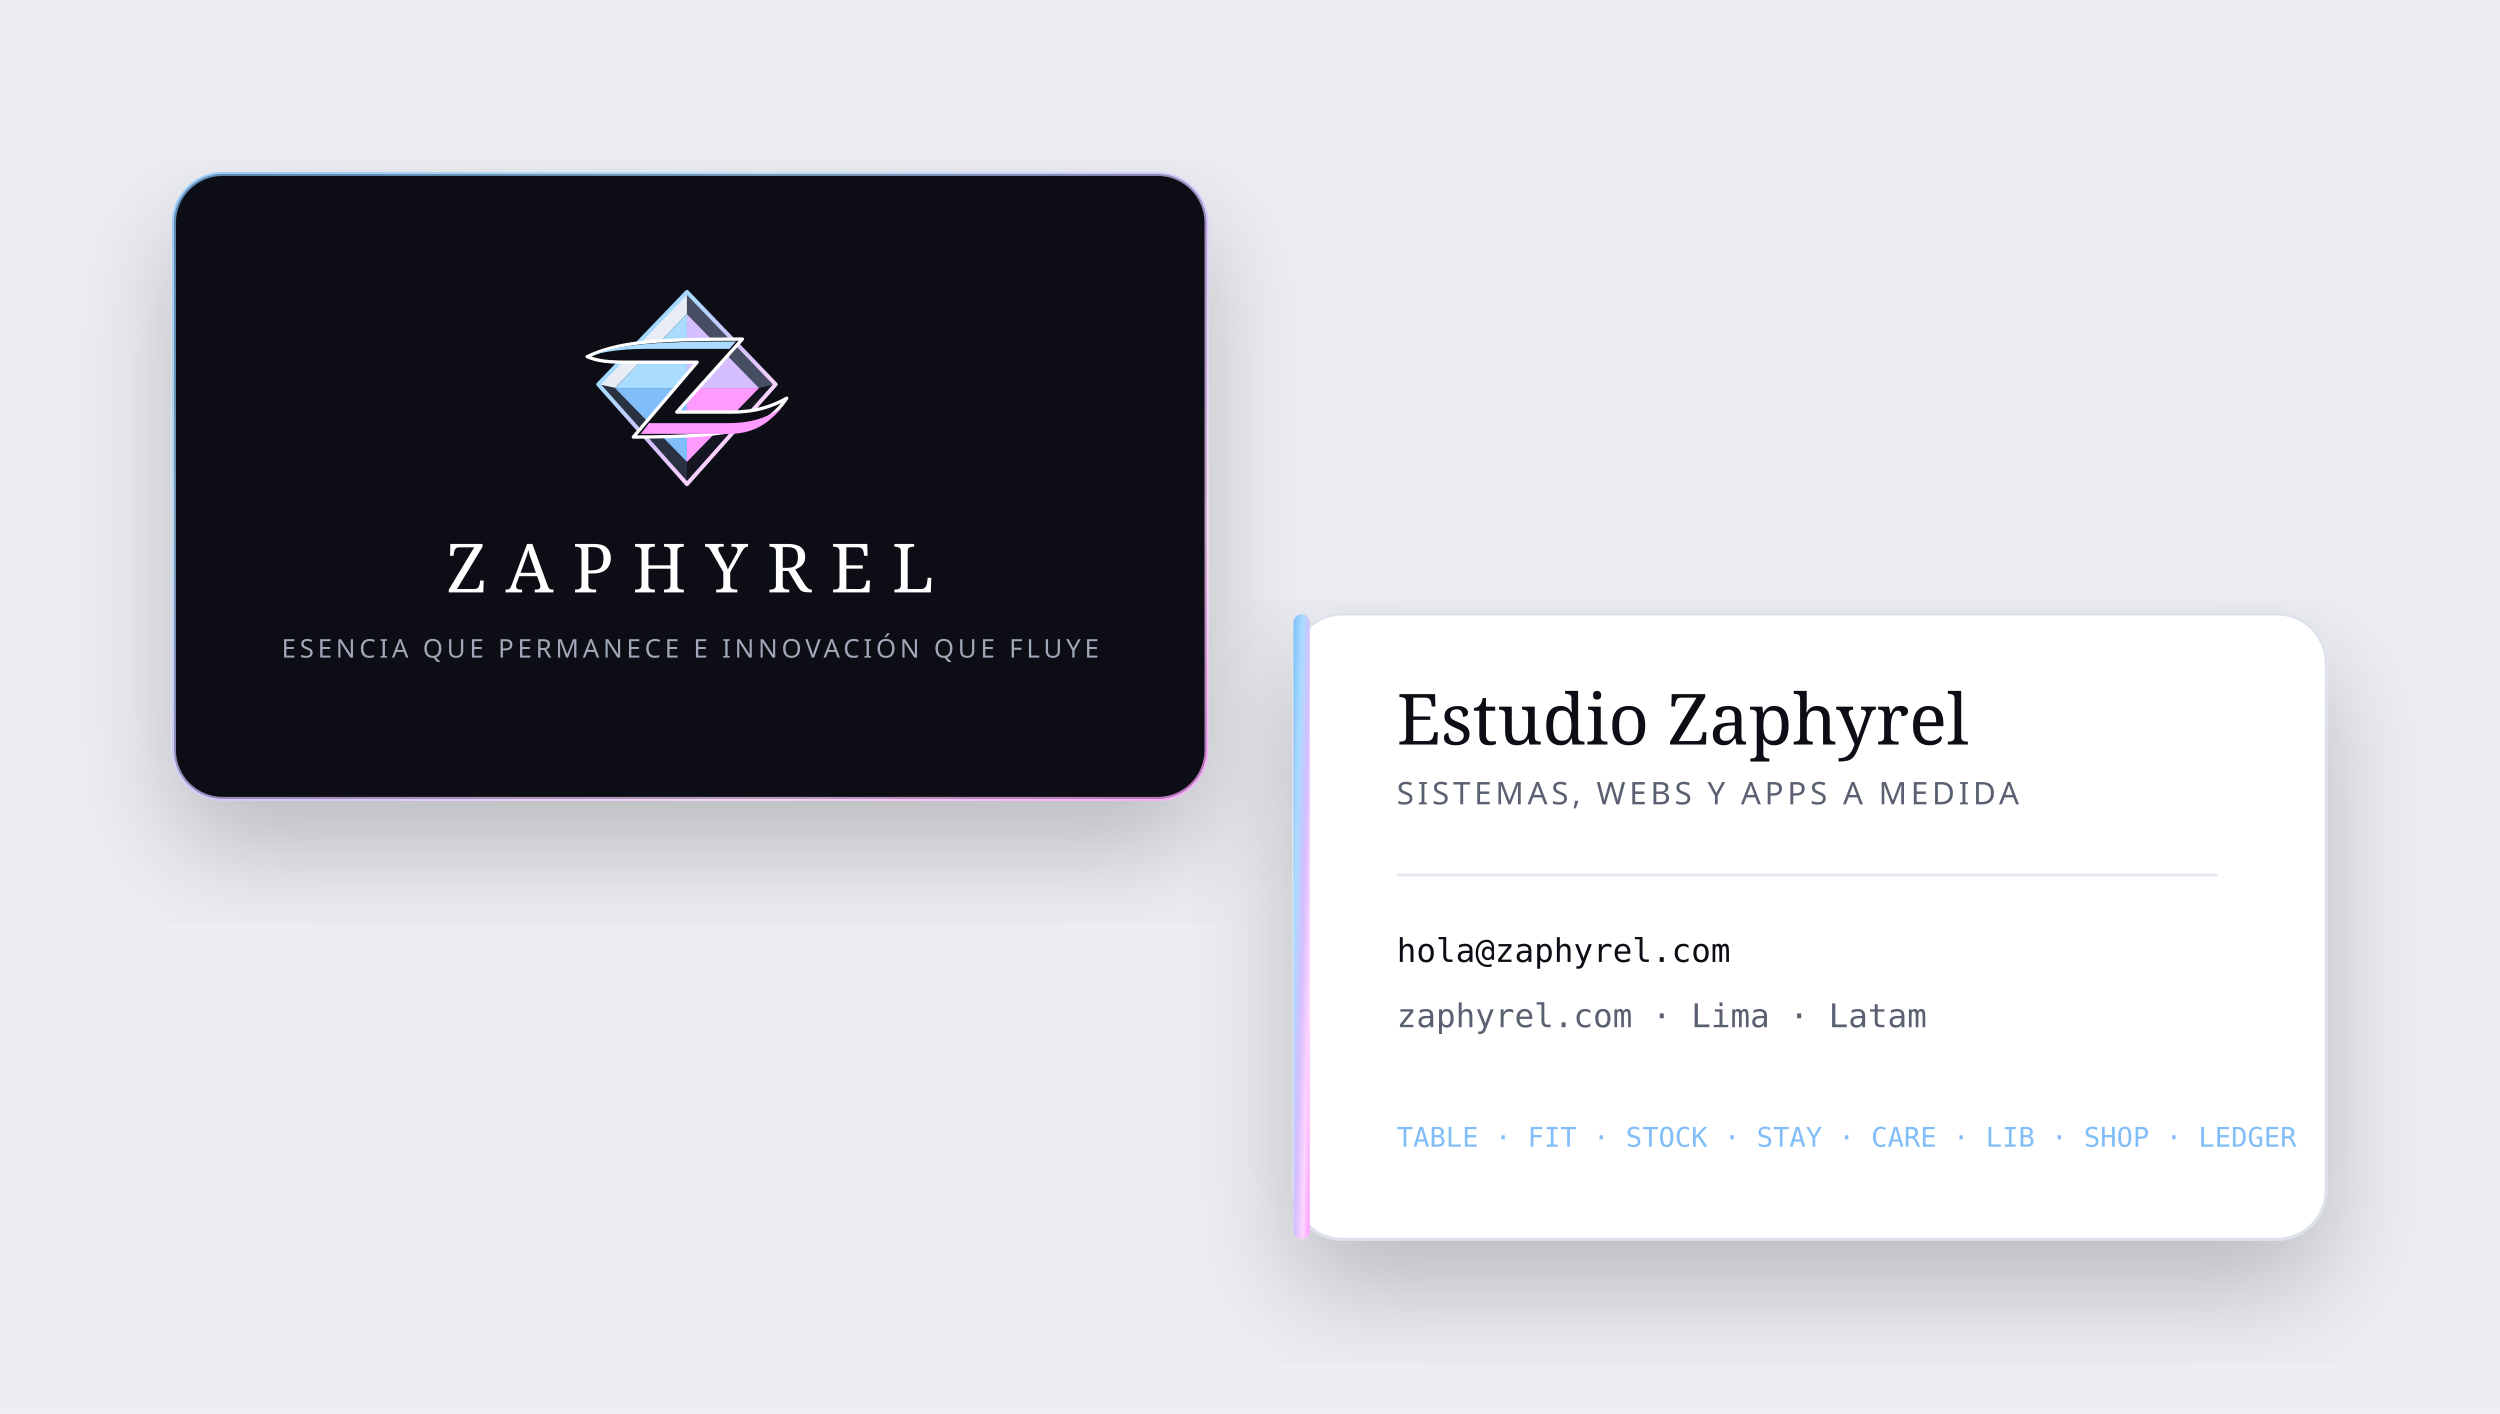
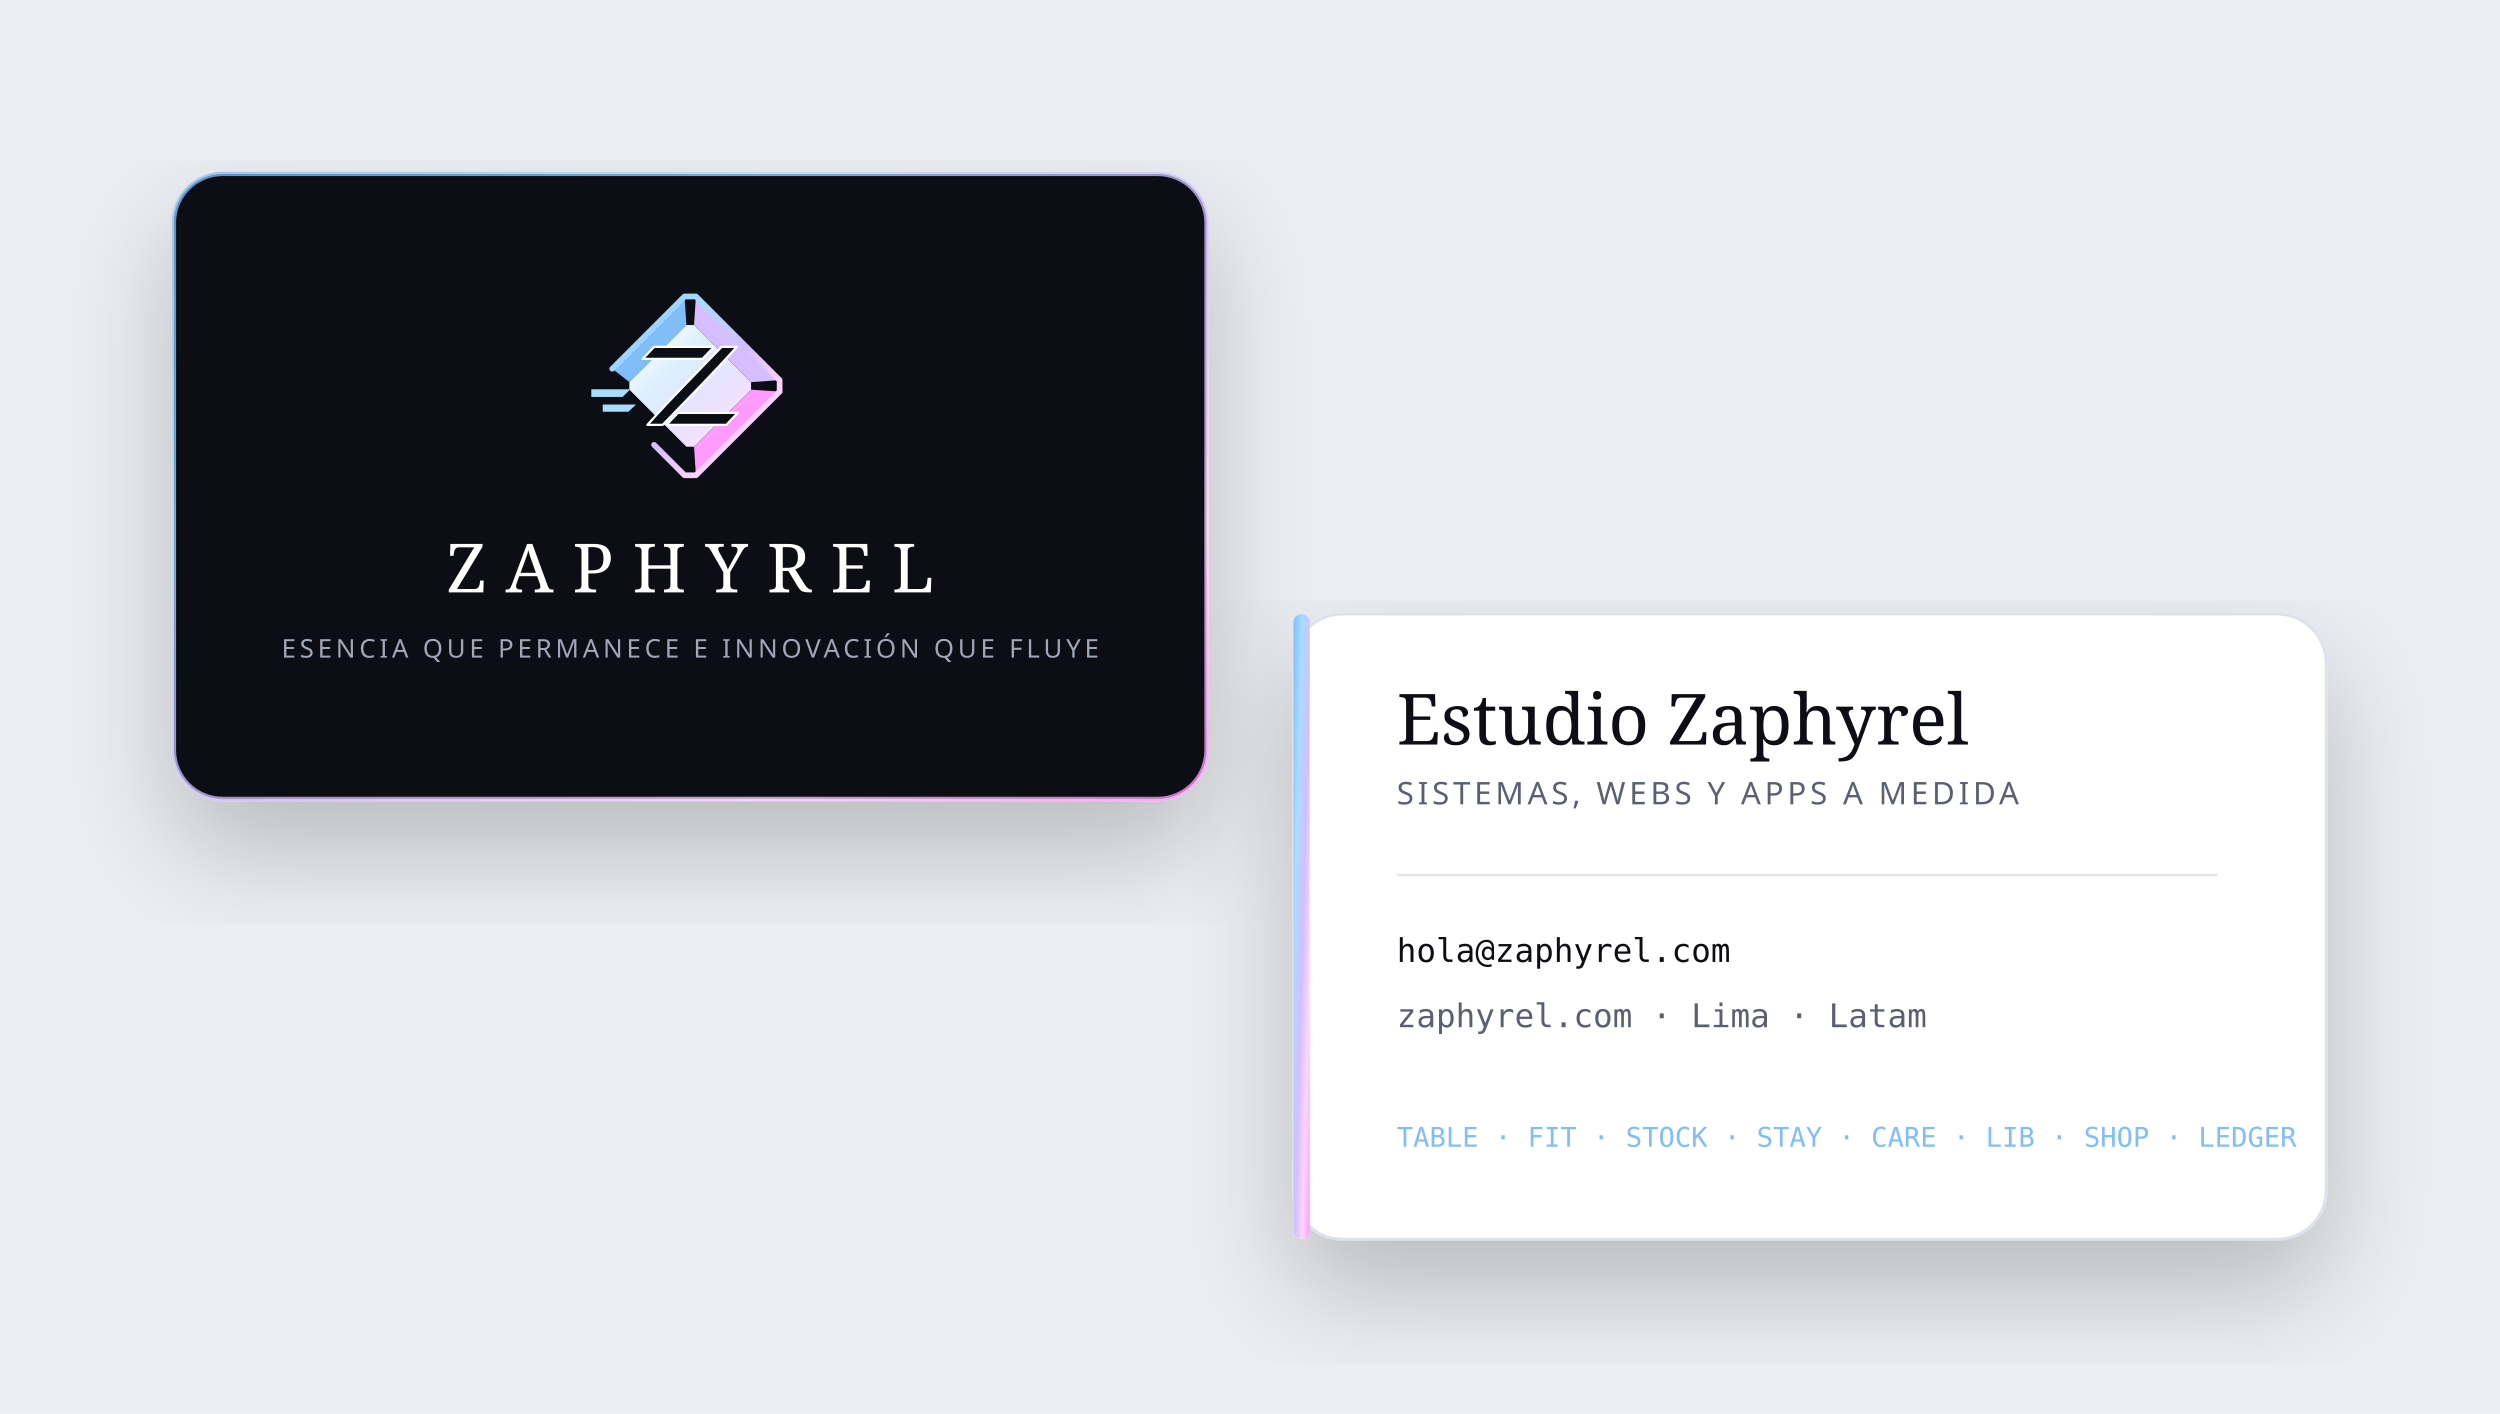
- <svg xmlns="http://www.w3.org/2000/svg" viewBox="0 0 920 520" width="920" height="520" role="img" aria-label="Mockup tarjeta de presentación Zaphyrel v5">
+ <svg xmlns="http://www.w3.org/2000/svg" viewBox="0 0 920 520" width="920" height="520" role="img" aria-label="Mockup tarjeta de presentación Zaphyrel v6">
  <defs>
-     <linearGradient id="tc-prism" x1="0" y1="0" x2="1" y2="1">
+     <linearGradient id="tc6-p" x1="0" y1="0" x2="1" y2="1">
      <stop offset="0" stop-color="#81BDF8" />
      <stop offset="0.28" stop-color="#A9DCFF" />
      <stop offset="0.54" stop-color="#D5BEFF" />
      <stop offset="0.78" stop-color="#FFD5FF" />
      <stop offset="1" stop-color="#FF9AFF" />
    </linearGradient>
-     <filter id="tc-sh" x="-10%" y="-10%" width="124%" height="130%">
+     <linearGradient id="tc6-tbl" x1="0.08" y1="0.05" x2="0.92" y2="0.95">
+       <stop offset="0" stop-color="#FFFFFF" />
+       <stop offset="0.35" stop-color="#DCEEFF" />
+       <stop offset="0.7" stop-color="#EBE0FF" />
+       <stop offset="1" stop-color="#FFE6FF" />
+     </linearGradient>
+     <filter id="tc6-sh" x="-10%" y="-10%" width="124%" height="130%">
      <feDropShadow dx="0" dy="18" stdDeviation="20" flood-color="#07080C" flood-opacity="0.22" />
    </filter>
  </defs>
  <rect width="920" height="520" fill="#ECEEF3" />
-   <g filter="url(#tc-sh)">
+   <g filter="url(#tc6-sh)">
    <rect x="64" y="64" width="380" height="230" rx="18" fill="#0B0D12" />
-     <rect x="64" y="64" width="380" height="230" rx="18" fill="none" stroke="url(#tc-prism)" stroke-width="1.5" opacity=".7" />
-     <g transform="translate(212,102) scale(0.68)">
-       <polygon points="60,8 12,58 21,60 60,20" fill="#E8EDF5" />
-       <polygon points="60,8 108,58 99,60 60,20" fill="#464E63" />
-       <polygon points="12,58 21,60 60,100 60,112" fill="#293042" />
-       <polygon points="108,58 60,112 60,100 99,60" fill="#141824" />
-       <polygon points="60,8 108,58 60,112 12,58" fill="none" stroke="url(#tc-prism)" stroke-width="2.2" stroke-linejoin="round" />
-       <polygon points="60,20 21,60 60,60" fill="#A9DCFF" />
-       <polygon points="60,20 99,60 60,60" fill="#D5BEFF" />
-       <polygon points="21,60 60,100 60,60" fill="#81BDF8" />
-       <polygon points="99,60 60,100 60,60" fill="#FF9AFF" />
-       <path d="M 6 43 C 23 35, 43 33.5, 90 33.5 L 54.5 73 H 84.5 C 97 73, 106 70, 114 65.5 C 103 81.5, 89 86.5, 31 86.5 L 65.5 46 H 37 C 23 46, 14 46.5, 6 43 Z" fill="#0B0D12" stroke="#FFFFFF" stroke-width="1.8" stroke-linejoin="round" />
-       <path d="M 8.5 42.2 C 25 36, 44 34.8, 86.5 34.8 L 83 38.8 H 37.5 C 24.5 38.8, 15.5 40.4, 8.5 42.2 Z" fill="#A9DCFF" />
-       <path d="M 35 84.8 H 82.5 C 94 84.8, 102.5 81, 111 71 C 102 76.5, 94.5 79, 82 79 H 39.5 Z" fill="#FF9AFF" />
+     <rect x="64" y="64" width="380" height="230" rx="18" fill="none" stroke="url(#tc6-p)" stroke-width="1.6" opacity=".75" />
+     <g transform="translate(212,100) scale(0.7)">
+       <polygon points="19,51 57,13 58,28 28,58" fill="#81BDF8" />
+       <polygon points="63,13 107,57 92,58 62,28" fill="#D5BEFF" />
+       <polygon points="107,63 63,107 62,92 92,62" fill="#FF9AFF" />
+       <polygon points="58,28 62,28 92,58 92,62 62,92 58,92 28,62 28,58" fill="url(#tc6-tbl)" />
+       <path d="M 19 51 L 57 13 L 63 13 L 107 57 L 107 63 L 63 107 L 57 107 L 41 91" fill="none" stroke="url(#tc6-p)" stroke-width="3" stroke-linecap="round" stroke-linejoin="round" />
+       <path d="M 8 61.8 H 28.5 L 24.5 65.8 H 8 Z M 14 69.8 H 31.5 L 27.5 73.6 H 14 Z" fill="#A9DCFF" />
+       <path d="M 41 39.5 H 72.5 L 66.5 45.8 H 35 Z M 53.5 74.2 H 85 L 79 80.5 H 47.5 Z M 76.5 39.5 H 84.5 C 71.5 54, 59.5 66, 45.5 80.5 H 37.5 C 50.5 66, 62.5 54, 76.5 39.5 Z" fill="#0B0D12" stroke="#FFFFFF" stroke-width="1.2" stroke-linejoin="round" />
    </g>
    <text x="254" y="218" text-anchor="middle" font-family="'Instrument Serif', Georgia, serif" font-size="25" letter-spacing="7" fill="#FFFFFF">ZAPHYREL</text>
    <text x="254" y="242" text-anchor="middle" font-family="'Plus Jakarta Sans', system-ui, sans-serif" font-size="9.5" letter-spacing="1.4" fill="#A0A7B8">ESENCIA QUE PERMANECE E INNOVACIÓN QUE FLUYE</text>
  </g>
-   <g filter="url(#tc-sh)">
+   <g filter="url(#tc6-sh)">
    <rect x="476" y="226" width="380" height="230" rx="18" fill="#FFFFFF" stroke="#DDE1EA" stroke-width="1" />
-     <rect x="476" y="226" width="6" height="230" rx="3" fill="url(#tc-prism)" />
+     <rect x="476" y="226" width="6" height="230" rx="3" fill="url(#tc6-p)" />
    <text x="514" y="274" font-family="'Instrument Serif', Georgia, serif" font-size="26" fill="#0B0D12">Estudio Zaphyrel</text>
    <text x="514" y="296" font-family="'Plus Jakarta Sans', system-ui, sans-serif" font-size="11.5" letter-spacing="1.4" fill="#5A6171">SISTEMAS, WEBS Y APPS A MEDIDA</text>
    <line x1="514" y1="322" x2="816" y2="322" stroke="#E4E7EE" stroke-width="1" />
    <text x="514" y="354" font-family="'JetBrains Mono', monospace" font-size="12" fill="#0B0D12">hola@zaphyrel.com</text>
    <text x="514" y="378" font-family="'JetBrains Mono', monospace" font-size="12" fill="#5A6171">zaphyrel.com · Lima · Latam</text>
    <text x="514" y="422" font-family="'JetBrains Mono', monospace" font-size="10" fill="#81BDF8">TABLE · FIT · STOCK · STAY · CARE · LIB · SHOP · LEDGER</text>
  </g>
</svg>
